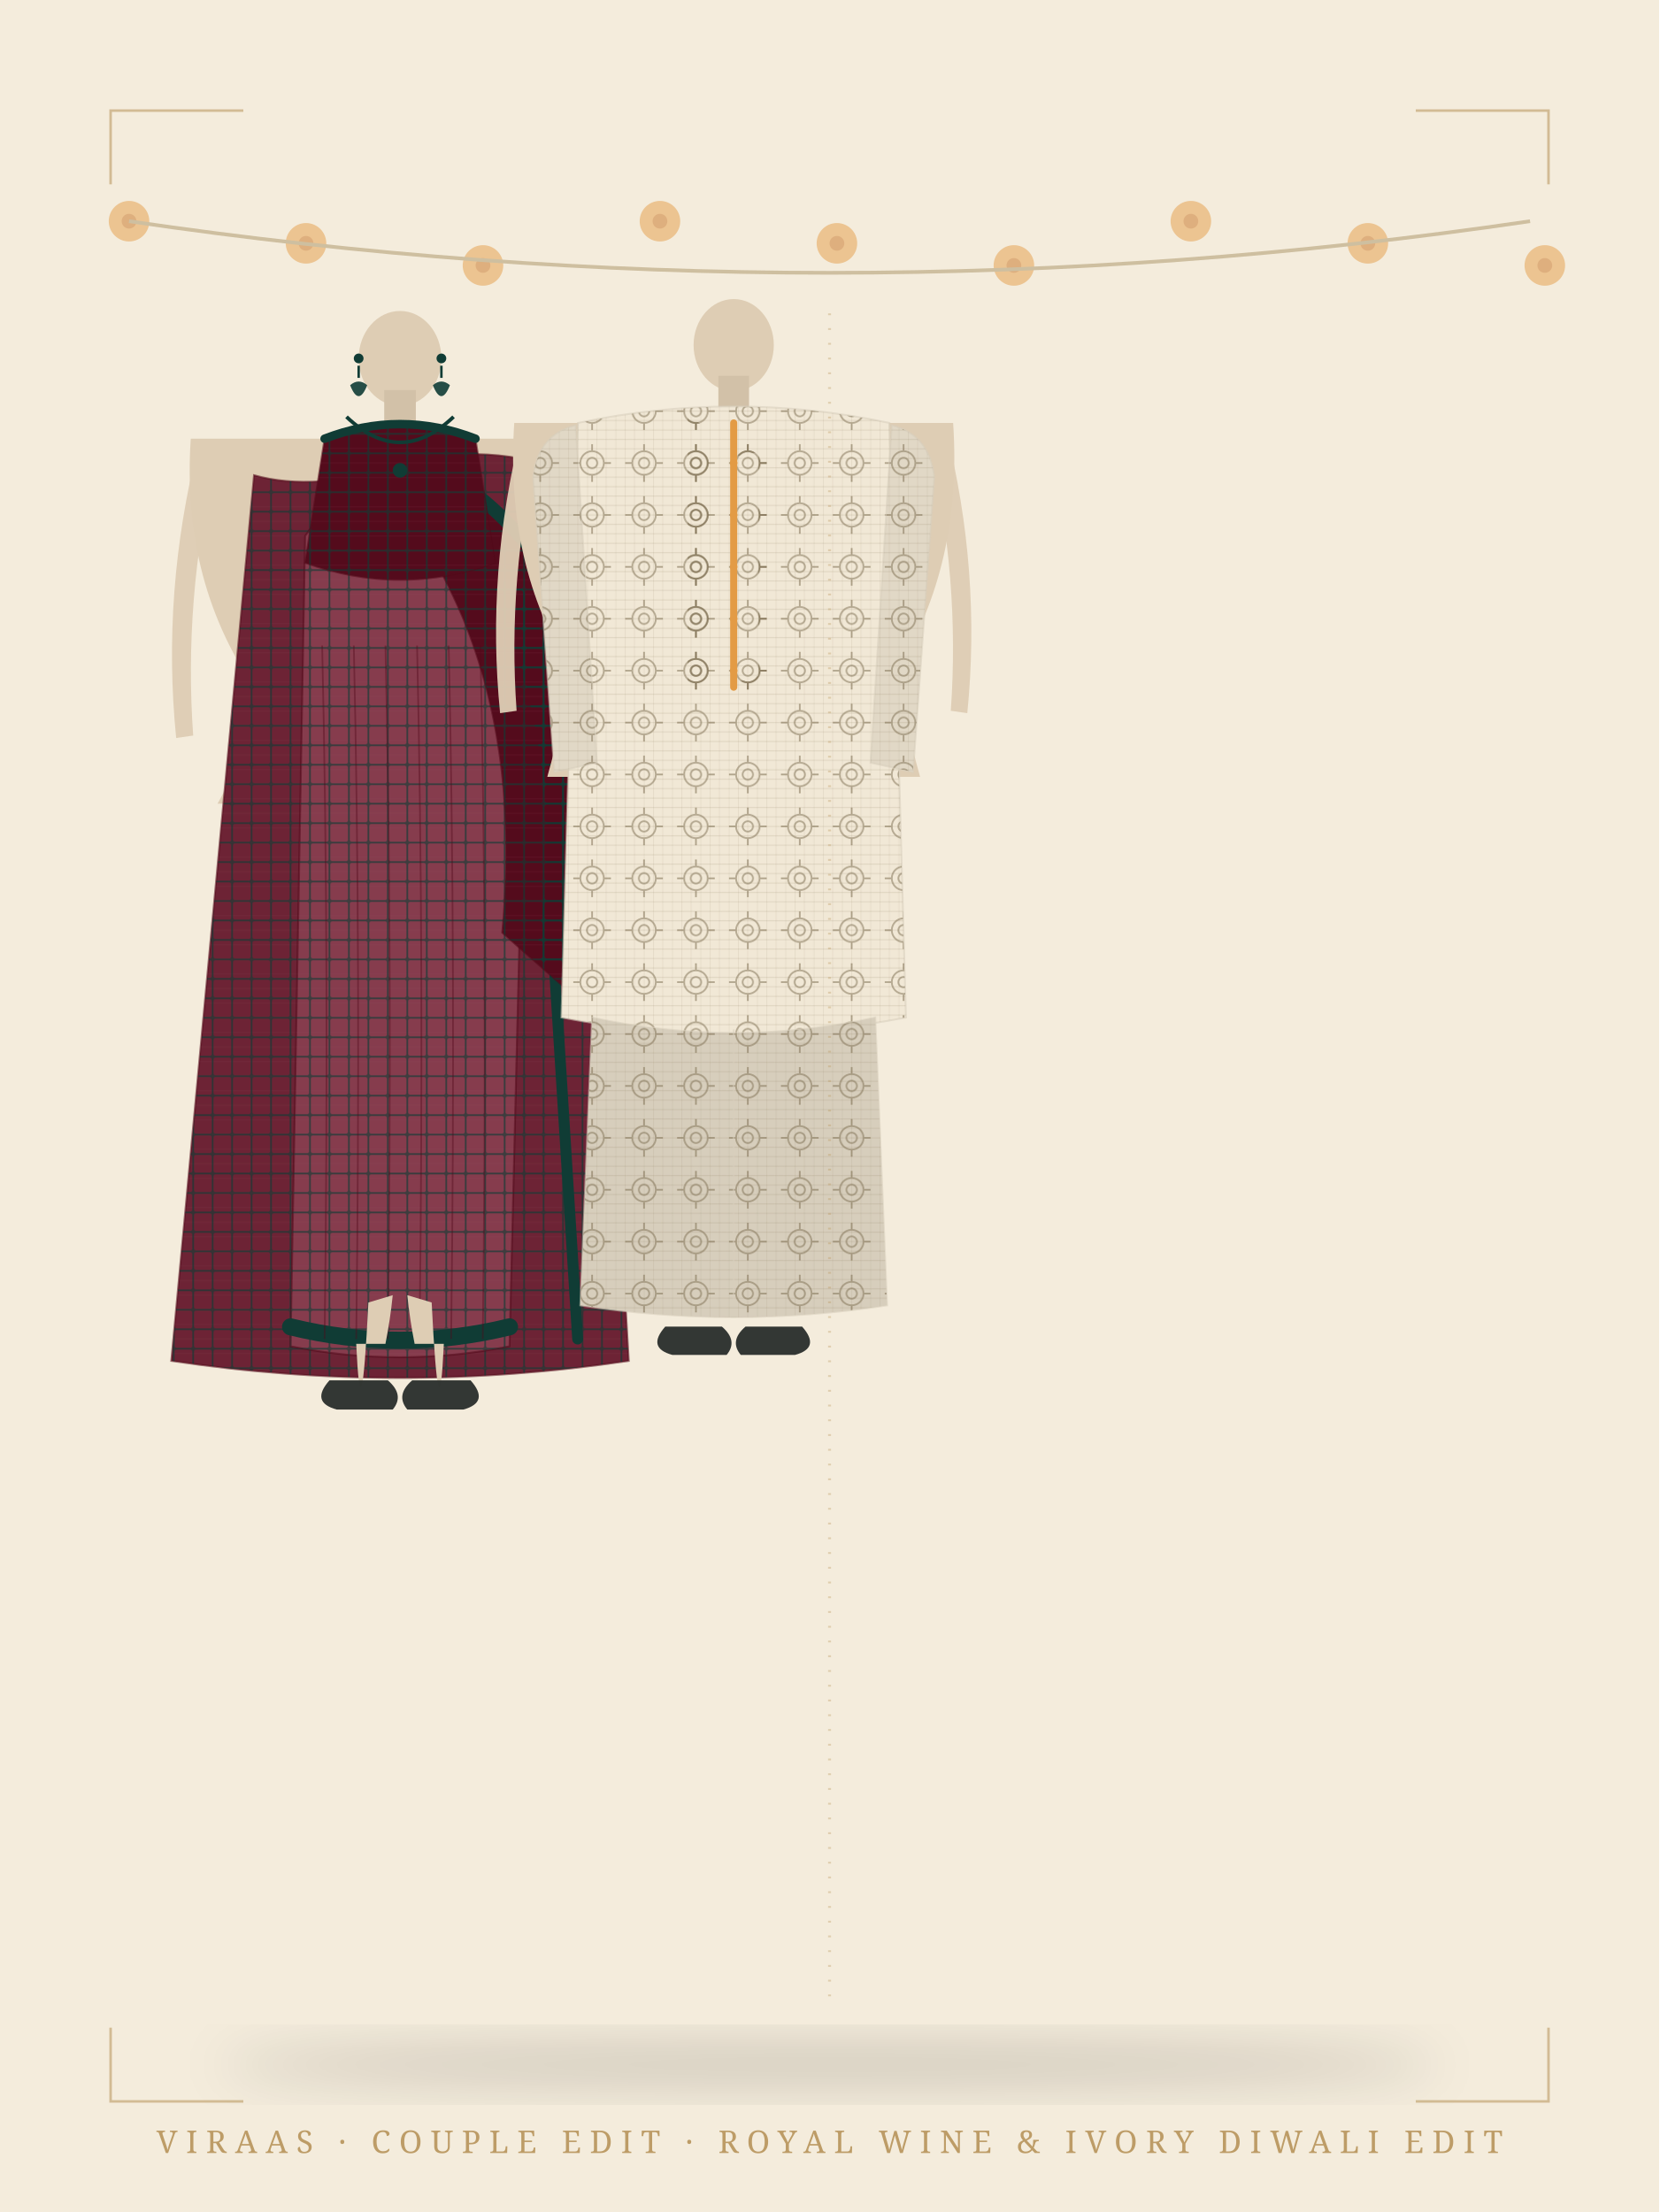
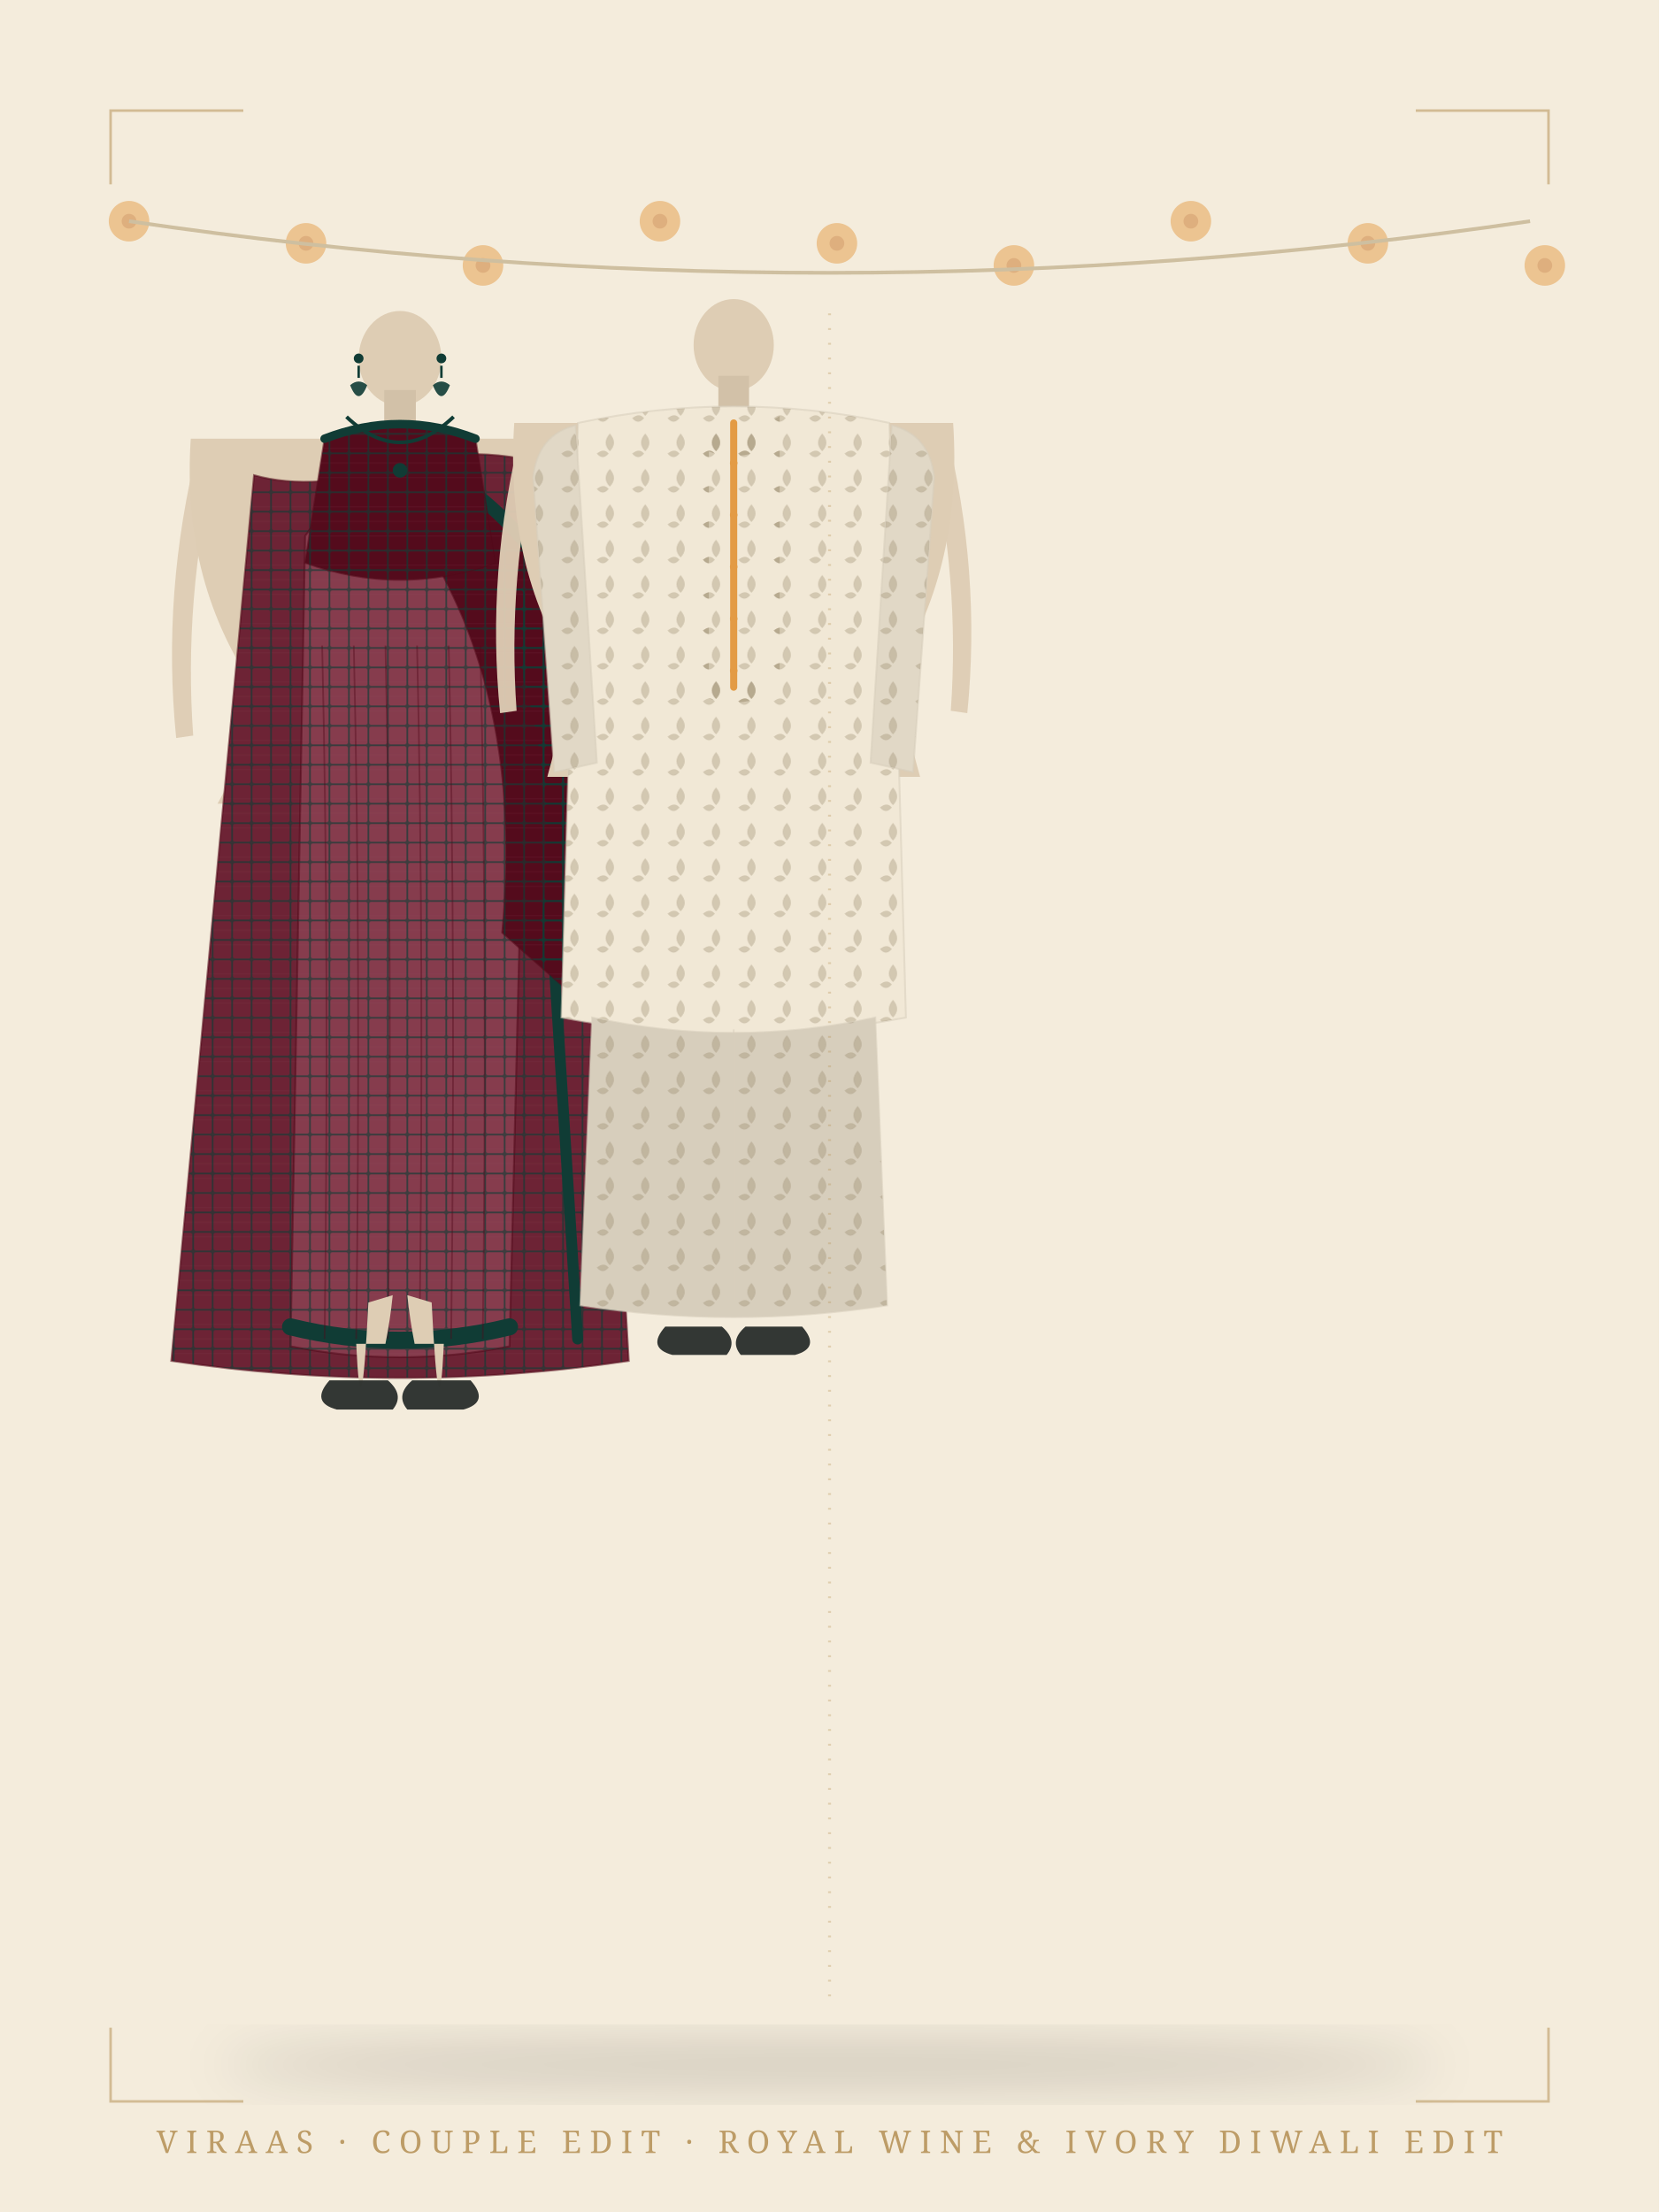
<svg xmlns="http://www.w3.org/2000/svg" viewBox="0 0 900 1200" width="900" height="1200">
  <defs>
-     <pattern id="f-cv1veqomnh" patternUnits="userSpaceOnUse" width="24" height="24">
+     <pattern id="f-cviemshkh" patternUnits="userSpaceOnUse" width="24" height="24">
      <rect width="24" height="24" fill="#934a5b" opacity="0.05" />
      <path d="M0 8 H24 M0 20 H24" stroke="#934a5b" stroke-width="0.8" opacity="0.12" fill="none" />
    </pattern>
-     <pattern id="k-cv1veqomnh" patternUnits="userSpaceOnUse" width="16" height="16">
+     <pattern id="k-cviemshkh" patternUnits="userSpaceOnUse" width="16" height="16">
      <g stroke="#103C35" stroke-width="1.4" opacity="0.85" fill="none">
        <path d="M0 8 H16 M8 0 V16" />
        <circle cx="8" cy="8" r="2" fill="#103C35" stroke="none" opacity="0.7" />
      </g>
    </pattern>
-     <pattern id="f-cv1veqomnm" patternUnits="userSpaceOnUse" width="24" height="24">
-       <path d="M0 6 H24 M0 14 H24 M0 22 H24" stroke="#8B7C5E" stroke-width="0.8" opacity="0.18" fill="none" />
-       <path d="M6 0 V24 M14 0 V24 M22 0 V24" stroke="#8B7C5E" stroke-width="0.6" opacity="0.13" fill="none" />
-     </pattern>
-     <pattern id="k-cv1veqomnm" patternUnits="userSpaceOnUse" width="44" height="44">
-       <g opacity="0.7" fill="none" stroke="#7E6F52" stroke-width="1.5">
-         <circle cx="22" cy="22" r="10" />
-         <circle cx="22" cy="22" r="4.4" />
-         <path d="M22 6 v6 M22 32 v6 M6 22 h6 M32 22 h6" />
+     <pattern id="k-cviemshkm" patternUnits="userSpaceOnUse" width="30" height="30">
+       <g fill="#8C7C5C" opacity="0.42">
+         <path d="M15 5 q7 8 0 15 q-7 -7 0 -15z" />
+         <path d="M4 22 q6 -5 10 0 q-5 6 -10 0z" />
      </g>
    </pattern>
    <filter id="soft">
      <feGaussianBlur stdDeviation="14" />
    </filter>
  </defs>
  <rect width="900" height="1200" fill="#F4ECDC" />
  <g opacity="0.5">
    <circle cx="70" cy="120" r="11" fill="#E39B45" />
    <circle cx="70" cy="120" r="4" fill="#C8711F" />
    <circle cx="166" cy="132" r="11" fill="#E39B45" />
    <circle cx="166" cy="132" r="4" fill="#C8711F" />
    <circle cx="262" cy="144" r="11" fill="#E39B45" />
    <circle cx="262" cy="144" r="4" fill="#C8711F" />
    <circle cx="358" cy="120" r="11" fill="#E39B45" />
    <circle cx="358" cy="120" r="4" fill="#C8711F" />
    <circle cx="454" cy="132" r="11" fill="#E39B45" />
    <circle cx="454" cy="132" r="4" fill="#C8711F" />
    <circle cx="550" cy="144" r="11" fill="#E39B45" />
    <circle cx="550" cy="144" r="4" fill="#C8711F" />
    <circle cx="646" cy="120" r="11" fill="#E39B45" />
    <circle cx="646" cy="120" r="4" fill="#C8711F" />
    <circle cx="742" cy="132" r="11" fill="#E39B45" />
    <circle cx="742" cy="132" r="4" fill="#C8711F" />
    <circle cx="838" cy="144" r="11" fill="#E39B45" />
    <circle cx="838" cy="144" r="4" fill="#C8711F" />
    <path d="M70 120 Q450 176 830 120" stroke="#A89163" stroke-width="2" fill="none" />
  </g>
  <g transform="translate(-80 40) scale(0.66)">
    <g>
      <ellipse cx="450" cy="234" rx="34" ry="39" fill="#DECDB4" />
      <path d="M437 260 h26 v46 h-26z" fill="#d2c1a8" />
      <path d="M284 306 q-30 120 -18 240 l14 -2 q-8 -112 18 -224z" fill="#DECDB4" opacity="0.95" />
      <path d="M616 306 q30 120 18 240 l-14 -2 q8 -112 -18 -224z" fill="#DECDB4" opacity="0.95" />
      <path d="M278 300 Q270 420 334 510 Q328 550 300 600 L600 600 Q572 550 566 510 Q630 420 622 300 Z" fill="#DECDB4" />
    </g>
-     <clipPath id="cc-cv1veqomnh-1">
+     <clipPath id="cc-cviemshkh-1">
      <path d="M262 1058 Q450 1086 638 1058 L596 330 Q520 300 452 322 Q380 344 330 330 Z" />
    </clipPath>
    <path d="M262 1058 Q450 1086 638 1058 L596 330 Q520 300 452 322 Q380 344 330 330 Z" fill="#6B2233" stroke="#510819" stroke-width="1.6" stroke-opacity="0.55" />
-     <g clip-path="url(#cc-cv1veqomnh-1)">
-       <path d="M262 1058 Q450 1086 638 1058 L596 330 Q520 300 452 322 Q380 344 330 330 Z" fill="url(#f-cv1veqomnh)" />
-       <path d="M262 1058 Q450 1086 638 1058 L596 330 Q520 300 452 322 Q380 344 330 330 Z" fill="url(#k-cv1veqomnh)" opacity="0.72" />
+     <g clip-path="url(#cc-cviemshkh-1)">
+       <path d="M262 1058 Q450 1086 638 1058 L596 330 Q520 300 452 322 Q380 344 330 330 Z" fill="url(#f-cviemshkh)" />
+       <path d="M262 1058 Q450 1086 638 1058 L596 330 Q520 300 452 322 Q380 344 330 330 Z" fill="url(#k-cviemshkh)" opacity="0.72" />
    </g>
-     <clipPath id="cc-cv1veqomnh-2">
+     <clipPath id="cc-cviemshkh-2">
      <path d="M452 322 Q400 340 372 380 L360 1046 Q450 1064 540 1046 L556 388 Q520 344 452 322Z" />
    </clipPath>
    <path d="M452 322 Q400 340 372 380 L360 1046 Q450 1064 540 1046 L556 388 Q520 344 452 322Z" fill="#853c4d" stroke="#510819" stroke-width="1.6" stroke-opacity="0.55" />
-     <g clip-path="url(#cc-cv1veqomnh-2)">
-       <path d="M452 322 Q400 340 372 380 L360 1046 Q450 1064 540 1046 L556 388 Q520 344 452 322Z" fill="url(#f-cv1veqomnh)" />
-       <path d="M452 322 Q400 340 372 380 L360 1046 Q450 1064 540 1046 L556 388 Q520 344 452 322Z" fill="url(#k-cv1veqomnh)" opacity="0.72" />
+     <g clip-path="url(#cc-cviemshkh-2)">
+       <path d="M452 322 Q400 340 372 380 L360 1046 Q450 1064 540 1046 L556 388 Q520 344 452 322Z" fill="url(#f-cviemshkh)" />
+       <path d="M452 322 Q400 340 372 380 L360 1046 Q450 1064 540 1046 L556 388 Q520 344 452 322Z" fill="url(#k-cviemshkh)" opacity="0.72" />
    </g>
    <path d="M360 1030 Q450 1052 540 1030" fill="none" stroke="#103C35" stroke-width="14" stroke-linecap="round" />
    <path d="M556 400 L596 1040" fill="none" stroke="#103C35" stroke-width="9" stroke-linecap="round" />
-     <clipPath id="cc-cv1veqomnh-3">
+     <clipPath id="cc-cviemshkh-3">
      <path d="M470 318 Q560 366 604 470 Q648 600 618 780 L534 706 Q548 560 502 448 Q470 372 430 342 Z" />
    </clipPath>
    <path d="M470 318 Q560 366 604 470 Q648 600 618 780 L534 706 Q548 560 502 448 Q470 372 430 342 Z" fill="#510819" stroke="#510819" stroke-width="1.6" stroke-opacity="0.55" />
-     <g clip-path="url(#cc-cv1veqomnh-3)">
-       <path d="M470 318 Q560 366 604 470 Q648 600 618 780 L534 706 Q548 560 502 448 Q470 372 430 342 Z" fill="url(#f-cv1veqomnh)" />
-       <path d="M470 318 Q560 366 604 470 Q648 600 618 780 L534 706 Q548 560 502 448 Q470 372 430 342 Z" fill="url(#k-cv1veqomnh)" opacity="0.72" />
+     <g clip-path="url(#cc-cviemshkh-3)">
+       <path d="M470 318 Q560 366 604 470 Q648 600 618 780 L534 706 Q548 560 502 448 Q470 372 430 342 Z" fill="url(#f-cviemshkh)" />
+       <path d="M470 318 Q560 366 604 470 Q648 600 618 780 L534 706 Q548 560 502 448 Q470 372 430 342 Z" fill="url(#k-cviemshkh)" opacity="0.72" />
    </g>
    <path d="M470 318 Q560 366 604 470 Q648 600 618 780" fill="none" stroke="#103C35" stroke-width="11" stroke-linecap="round" />
-     <path d="M540 430 Q600 560 576 720" fill="none" stroke="url(#k-cv1veqomnh)" stroke-width="26" stroke-linecap="round" opacity="0.95" />
+     <path d="M540 430 Q600 560 576 720" fill="none" stroke="url(#k-cviemshkh)" stroke-width="26" stroke-linecap="round" opacity="0.95" />
    <g>
      <path d="M386 470 q6 260 2 570" stroke="#510819" stroke-width="1.4" opacity="0.4" fill="none" />
      <path d="M412 470 q6 260 2 570" stroke="#510819" stroke-width="1.4" opacity="0.4" fill="none" />
      <path d="M438 470 q6 260 2 570" stroke="#510819" stroke-width="1.4" opacity="0.4" fill="none" />
      <path d="M464 470 q6 260 2 570" stroke="#510819" stroke-width="1.4" opacity="0.4" fill="none" />
      <path d="M490 470 q6 260 2 570" stroke="#510819" stroke-width="1.4" opacity="0.4" fill="none" />
      <path d="M516 470 q6 260 2 570" stroke="#510819" stroke-width="1.4" opacity="0.4" fill="none" />
    </g>
-     <clipPath id="cc-cv1veqomnh-4">
+     <clipPath id="cc-cviemshkh-4">
      <path d="M388 300 Q450 274 512 300 L528 402 Q450 430 372 402 Z" />
    </clipPath>
    <path d="M388 300 Q450 274 512 300 L528 402 Q450 430 372 402 Z" fill="#510819" stroke="#510819" stroke-width="1.6" stroke-opacity="0.55" />
-     <g clip-path="url(#cc-cv1veqomnh-4)">
-       <path d="M388 300 Q450 274 512 300 L528 402 Q450 430 372 402 Z" fill="url(#f-cv1veqomnh)" />
-       <path d="M388 300 Q450 274 512 300 L528 402 Q450 430 372 402 Z" fill="url(#k-cv1veqomnh)" opacity="0.72" />
+     <g clip-path="url(#cc-cviemshkh-4)">
+       <path d="M388 300 Q450 274 512 300 L528 402 Q450 430 372 402 Z" fill="url(#f-cviemshkh)" />
+       <path d="M388 300 Q450 274 512 300 L528 402 Q450 430 372 402 Z" fill="url(#k-cviemshkh)" opacity="0.72" />
    </g>
    <path d="M388 300 Q450 276 512 300" fill="none" stroke="#103C35" stroke-width="7" stroke-linecap="round" />
    <g>
      <path d="M424 1010 q-6 120 -10 34 l24 0 q4 -20 6 -40z" fill="#DECDB4" />
      <path d="M476 1010 q6 120 10 34 l-24 0 q-4 -20 -6 -40z" fill="#DECDB4" />
    </g>
    <g fill="#2A2E2C" opacity="0.95">
      <path d="M392 1074 q-16 18 6 24 h46 q10 -12 -4 -24z" />
      <path d="M508 1074 q16 18 -6 24 h-46 q-10 -12 4 -24z" />
    </g>
    <g>
      <g>
        <circle cx="416" cy="234" r="4" fill="#103C35" />
        <path d="M416 240 l0 10" stroke="#103C35" stroke-width="2" />
        <path d="M409 256 Q416 274 423 256 Q416 250 409 256z" fill="#103C35" opacity="0.9" />
      </g>
      <g>
        <circle cx="484" cy="234" r="4" fill="#103C35" />
        <path d="M484 240 l0 10" stroke="#103C35" stroke-width="2" />
        <path d="M477 256 Q484 274 491 256 Q484 250 477 256z" fill="#103C35" opacity="0.9" />
      </g>
    </g>
    <g fill="none" stroke="#103C35" stroke-width="3">
      <path d="M406 282 Q450 324 494 282" />
    </g>
    <g fill="#103C35">
      <circle cx="450" cy="326" r="6" />
    </g>
  </g>
  <g transform="translate(110 40) scale(0.64)">
    <g>
      <ellipse cx="450" cy="230" rx="34" ry="39" fill="#DECDB4" />
      <path d="M437 256 h26 v46 h-26z" fill="#d2c1a8" />
      <path d="M270 302 q-30 120 -18 240 l14 -2 q-8 -112 18 -224z" fill="#DECDB4" opacity="0.95" />
      <path d="M630 302 q30 120 18 240 l-14 -2 q8 -112 -18 -224z" fill="#DECDB4" opacity="0.95" />
      <path d="M264 296 Q256 416 312 506 Q306 546 292 596 L608 596 Q594 546 588 506 Q644 416 636 296 Z" fill="#DECDB4" />
    </g>
-     <clipPath id="cc-cv1veqomnm-1">
+     <clipPath id="cc-cviemshkm-1">
      <path d="M318 296 Q450 268 582 296 L596 800 Q450 828 304 800 Z" />
    </clipPath>
    <path d="M318 296 Q450 268 582 296 L596 800 Q450 828 304 800 Z" fill="#F1E8D6" stroke="#d7cebc" stroke-width="1.6" stroke-opacity="0.55" />
-     <g clip-path="url(#cc-cv1veqomnm-1)">
-       <path d="M318 296 Q450 268 582 296 L596 800 Q450 828 304 800 Z" fill="url(#f-cv1veqomnm)" />
-       <path d="M318 296 Q450 268 582 296 L596 800 Q450 828 304 800 Z" fill="url(#k-cv1veqomnm)" opacity="0.72" />
+     <g clip-path="url(#cc-cviemshkm-1)">
+       <path d="M318 296 Q450 268 582 296 L596 800 Q450 828 304 800 Z" fill="url(#k-cviemshkm)" opacity="0.72" />
    </g>
    <path d="M450 296 V520" fill="none" stroke="#E39B45" stroke-width="6" stroke-linecap="round" />
    <g>
      <circle cx="450" cy="330" r="3.2" fill="#E39B45" />
      <circle cx="450" cy="374" r="3.2" fill="#E39B45" />
      <circle cx="450" cy="418" r="3.2" fill="#E39B45" />
      <circle cx="450" cy="462" r="3.2" fill="#E39B45" />
      <circle cx="450" cy="506" r="3.2" fill="#E39B45" />
    </g>
-     <clipPath id="cc-cv1veqomnm-2">
+     <clipPath id="cc-cviemshkm-2">
      <path d="M316 298 q-32 8 -36 44 l18 250 l36 -8 z" />
    </clipPath>
    <path d="M316 298 q-32 8 -36 44 l18 250 l36 -8 z" fill="#e1d8c6" stroke="#d7cebc" stroke-width="1.6" stroke-opacity="0.55" />
-     <g clip-path="url(#cc-cv1veqomnm-2)">
-       <path d="M316 298 q-32 8 -36 44 l18 250 l36 -8 z" fill="url(#f-cv1veqomnm)" />
-       <path d="M316 298 q-32 8 -36 44 l18 250 l36 -8 z" fill="url(#k-cv1veqomnm)" opacity="0.72" />
+     <g clip-path="url(#cc-cviemshkm-2)">
+       <path d="M316 298 q-32 8 -36 44 l18 250 l36 -8 z" fill="url(#k-cviemshkm)" opacity="0.72" />
    </g>
-     <clipPath id="cc-cv1veqomnm-3">
+     <clipPath id="cc-cviemshkm-3">
      <path d="M584 298 q32 8 36 44 l-18 250 l-36 -8 z" />
    </clipPath>
    <path d="M584 298 q32 8 36 44 l-18 250 l-36 -8 z" fill="#e1d8c6" stroke="#d7cebc" stroke-width="1.6" stroke-opacity="0.55" />
-     <g clip-path="url(#cc-cv1veqomnm-3)">
-       <path d="M584 298 q32 8 36 44 l-18 250 l-36 -8 z" fill="url(#f-cv1veqomnm)" />
-       <path d="M584 298 q32 8 36 44 l-18 250 l-36 -8 z" fill="url(#k-cv1veqomnm)" opacity="0.72" />
+     <g clip-path="url(#cc-cviemshkm-3)">
+       <path d="M584 298 q32 8 36 44 l-18 250 l-36 -8 z" fill="url(#k-cviemshkm)" opacity="0.72" />
    </g>
-     <path d="M420 306 q30 18 60 0 l0 210 q-30 16 -60 0z" fill="none" stroke="url(#k-cv1veqomnm)" stroke-width="18" stroke-linecap="round" opacity="0.95" />
-     <clipPath id="cc-cv1veqomnm-4">
+     <path d="M420 306 q30 18 60 0 l0 210 q-30 16 -60 0z" fill="none" stroke="url(#k-cviemshkm)" stroke-width="18" stroke-linecap="round" opacity="0.95" />
+     <clipPath id="cc-cviemshkm-4">
      <path d="M330 800 Q450 826 570 800 L580 1044 Q450 1064 320 1044 Z" />
    </clipPath>
    <path d="M330 800 Q450 826 570 800 L580 1044 Q450 1064 320 1044 Z" fill="#d7cebc" stroke="#d7cebc" stroke-width="1.6" stroke-opacity="0.55" />
-     <g clip-path="url(#cc-cv1veqomnm-4)">
-       <path d="M330 800 Q450 826 570 800 L580 1044 Q450 1064 320 1044 Z" fill="url(#f-cv1veqomnm)" />
-       <path d="M330 800 Q450 826 570 800 L580 1044 Q450 1064 320 1044 Z" fill="url(#k-cv1veqomnm)" opacity="0.72" />
+     <g clip-path="url(#cc-cviemshkm-4)">
+       <path d="M330 800 Q450 826 570 800 L580 1044 Q450 1064 320 1044 Z" fill="url(#k-cviemshkm)" opacity="0.72" />
    </g>
    <g stroke="#d7cebc" stroke-width="1.6" opacity="0.5" fill="none">
      <path d="M450 810 V1040" />
    </g>
    <g fill="#2A2E2C" opacity="0.95">
      <path d="M392 1062 q-16 18 6 24 h46 q10 -12 -4 -24z" />
      <path d="M508 1062 q16 18 -6 24 h-46 q-10 -12 4 -24z" />
    </g>
  </g>
  <ellipse cx="450" cy="1120" rx="330" ry="18" fill="#000" opacity="0.12" filter="url(#soft)" />
  <path d="M450 170 V1090" stroke="#B7945A" stroke-width="1.6" opacity="0.35" stroke-dasharray="1 7" />
  <g fill="none" stroke="#B7945A" opacity="0.55" stroke-width="1.4">
    <path d="M60 100 V60 H132" />
    <path d="M768 60 H840 V100" />
    <path d="M60 1100 V1140 H132" />
    <path d="M768 1140 H840 V1100" />
  </g>
  <text x="450" y="1168" text-anchor="middle" font-family="Georgia, serif" font-size="17" letter-spacing="4.6" fill="#B7945A" opacity="0.9">VIRAAS · COUPLE EDIT · ROYAL WINE &amp; IVORY DIWALI EDIT</text>
</svg>
